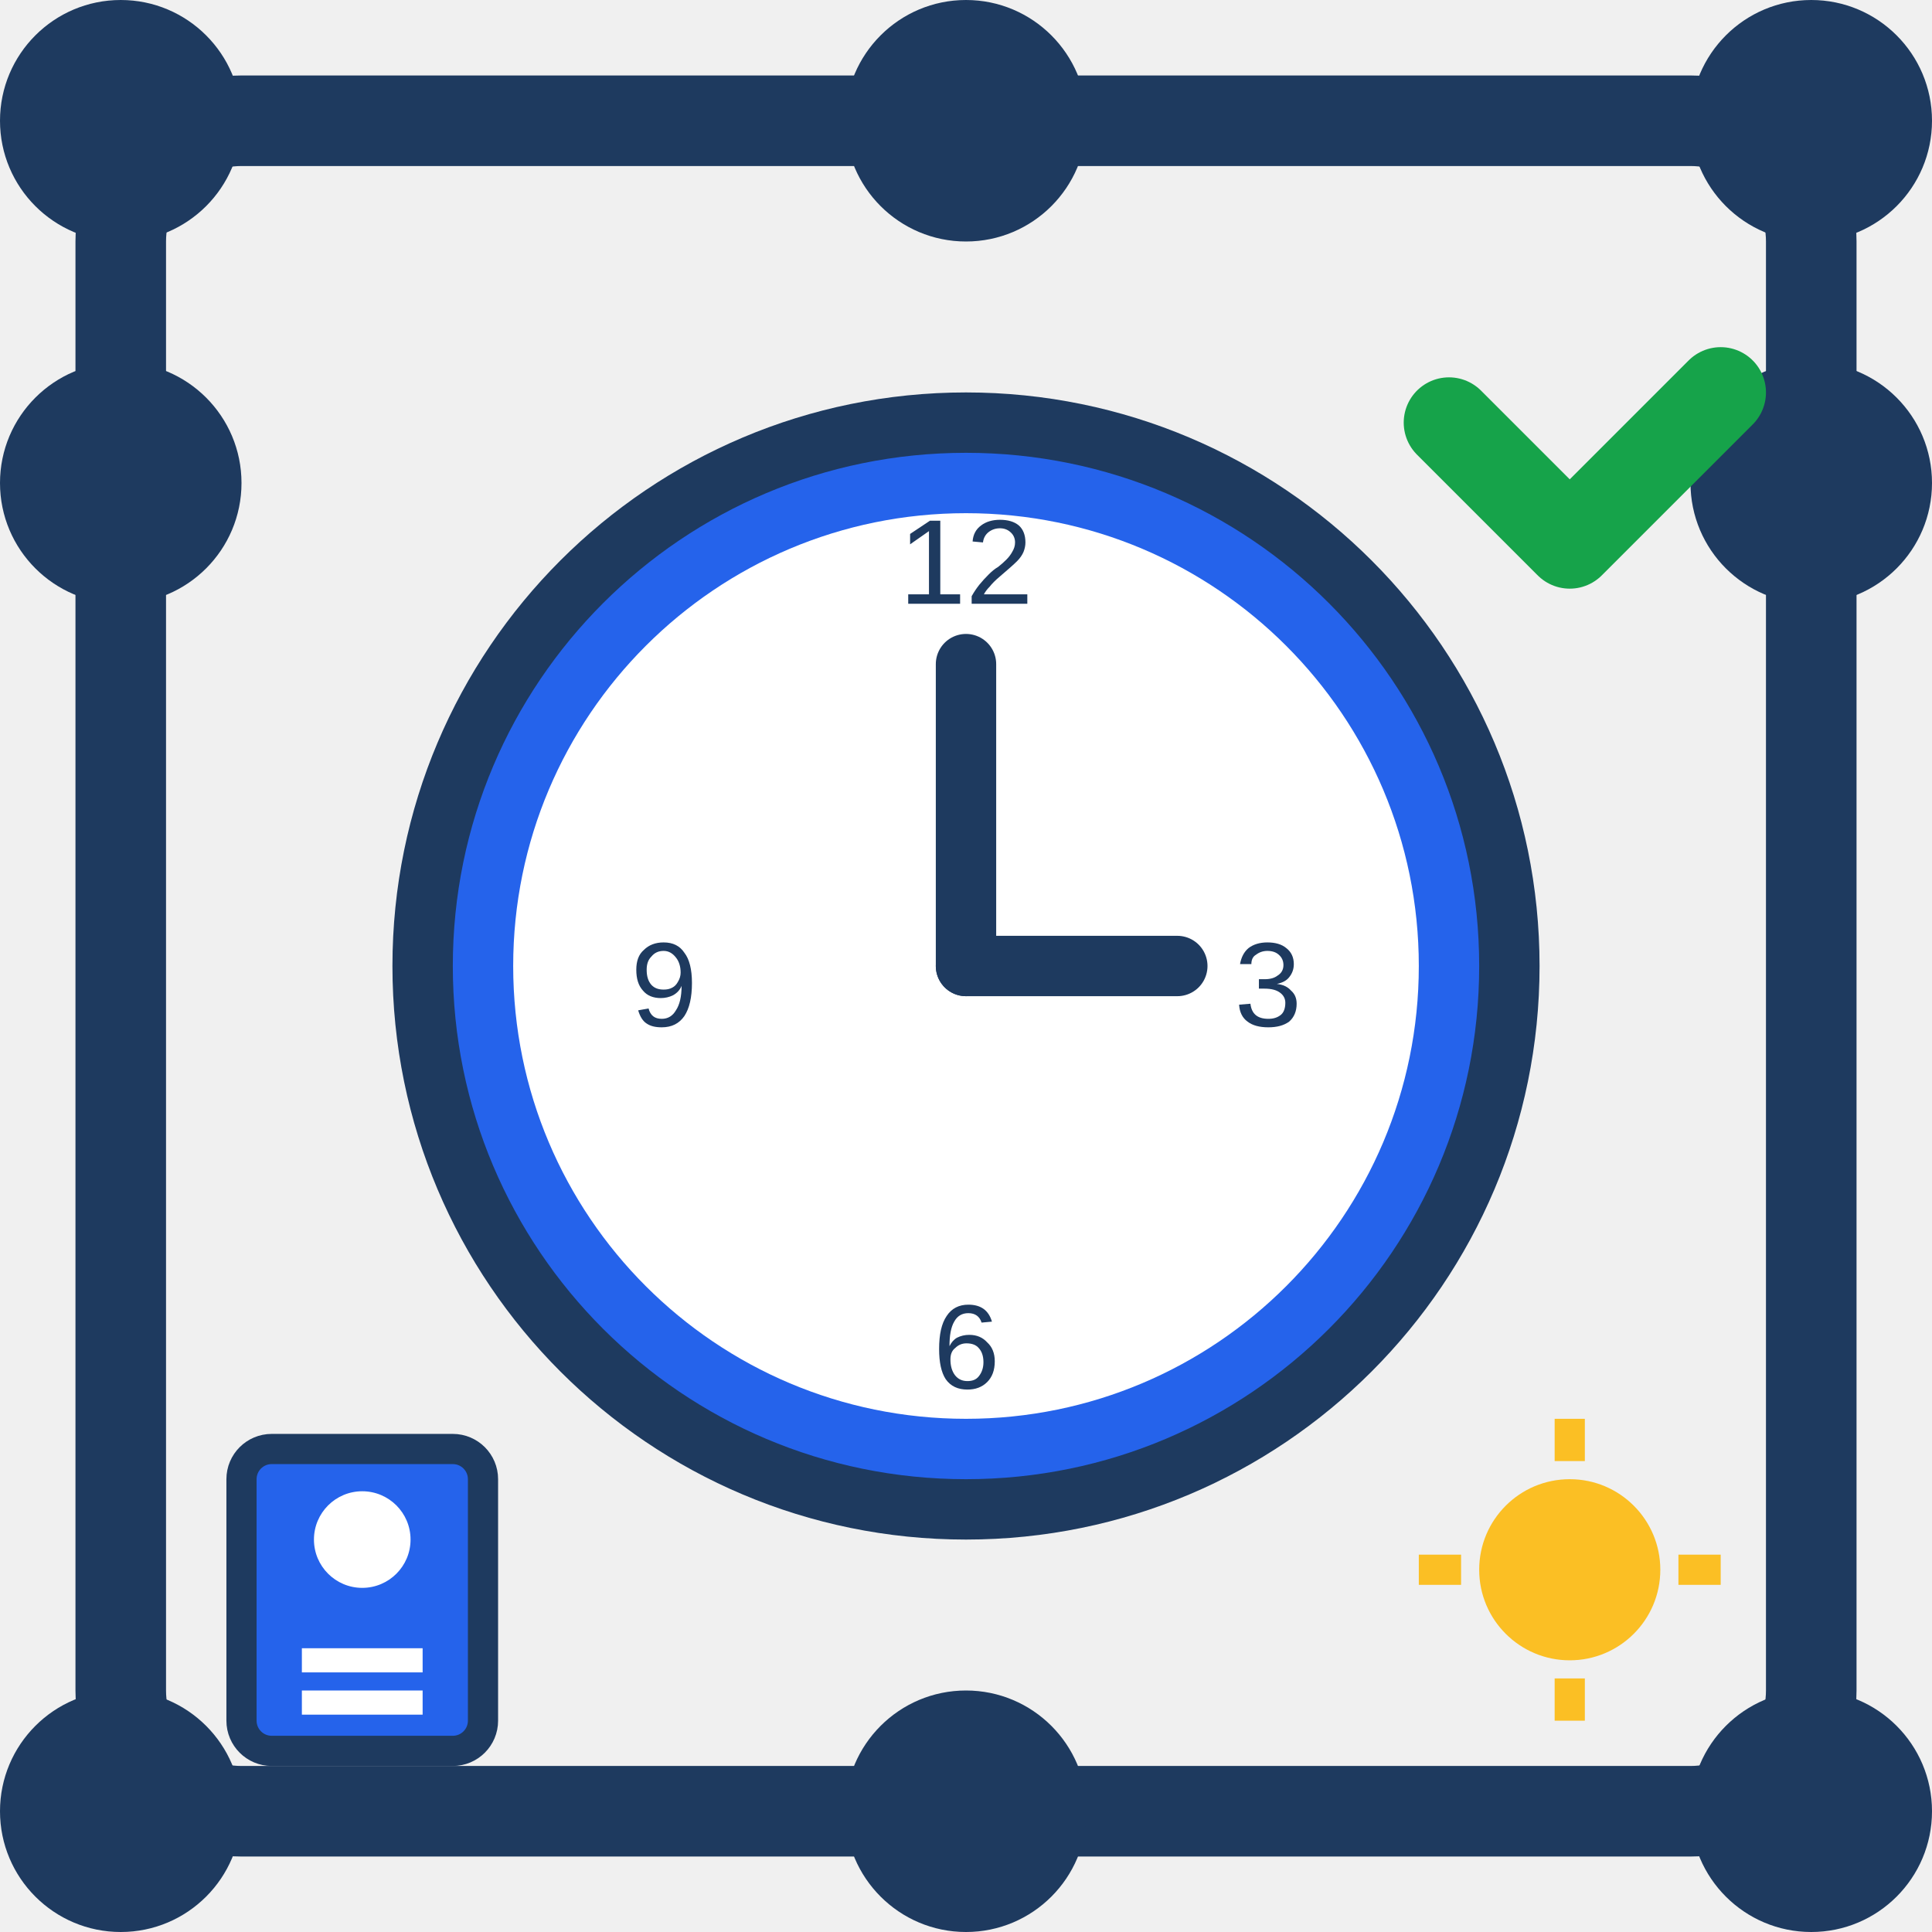
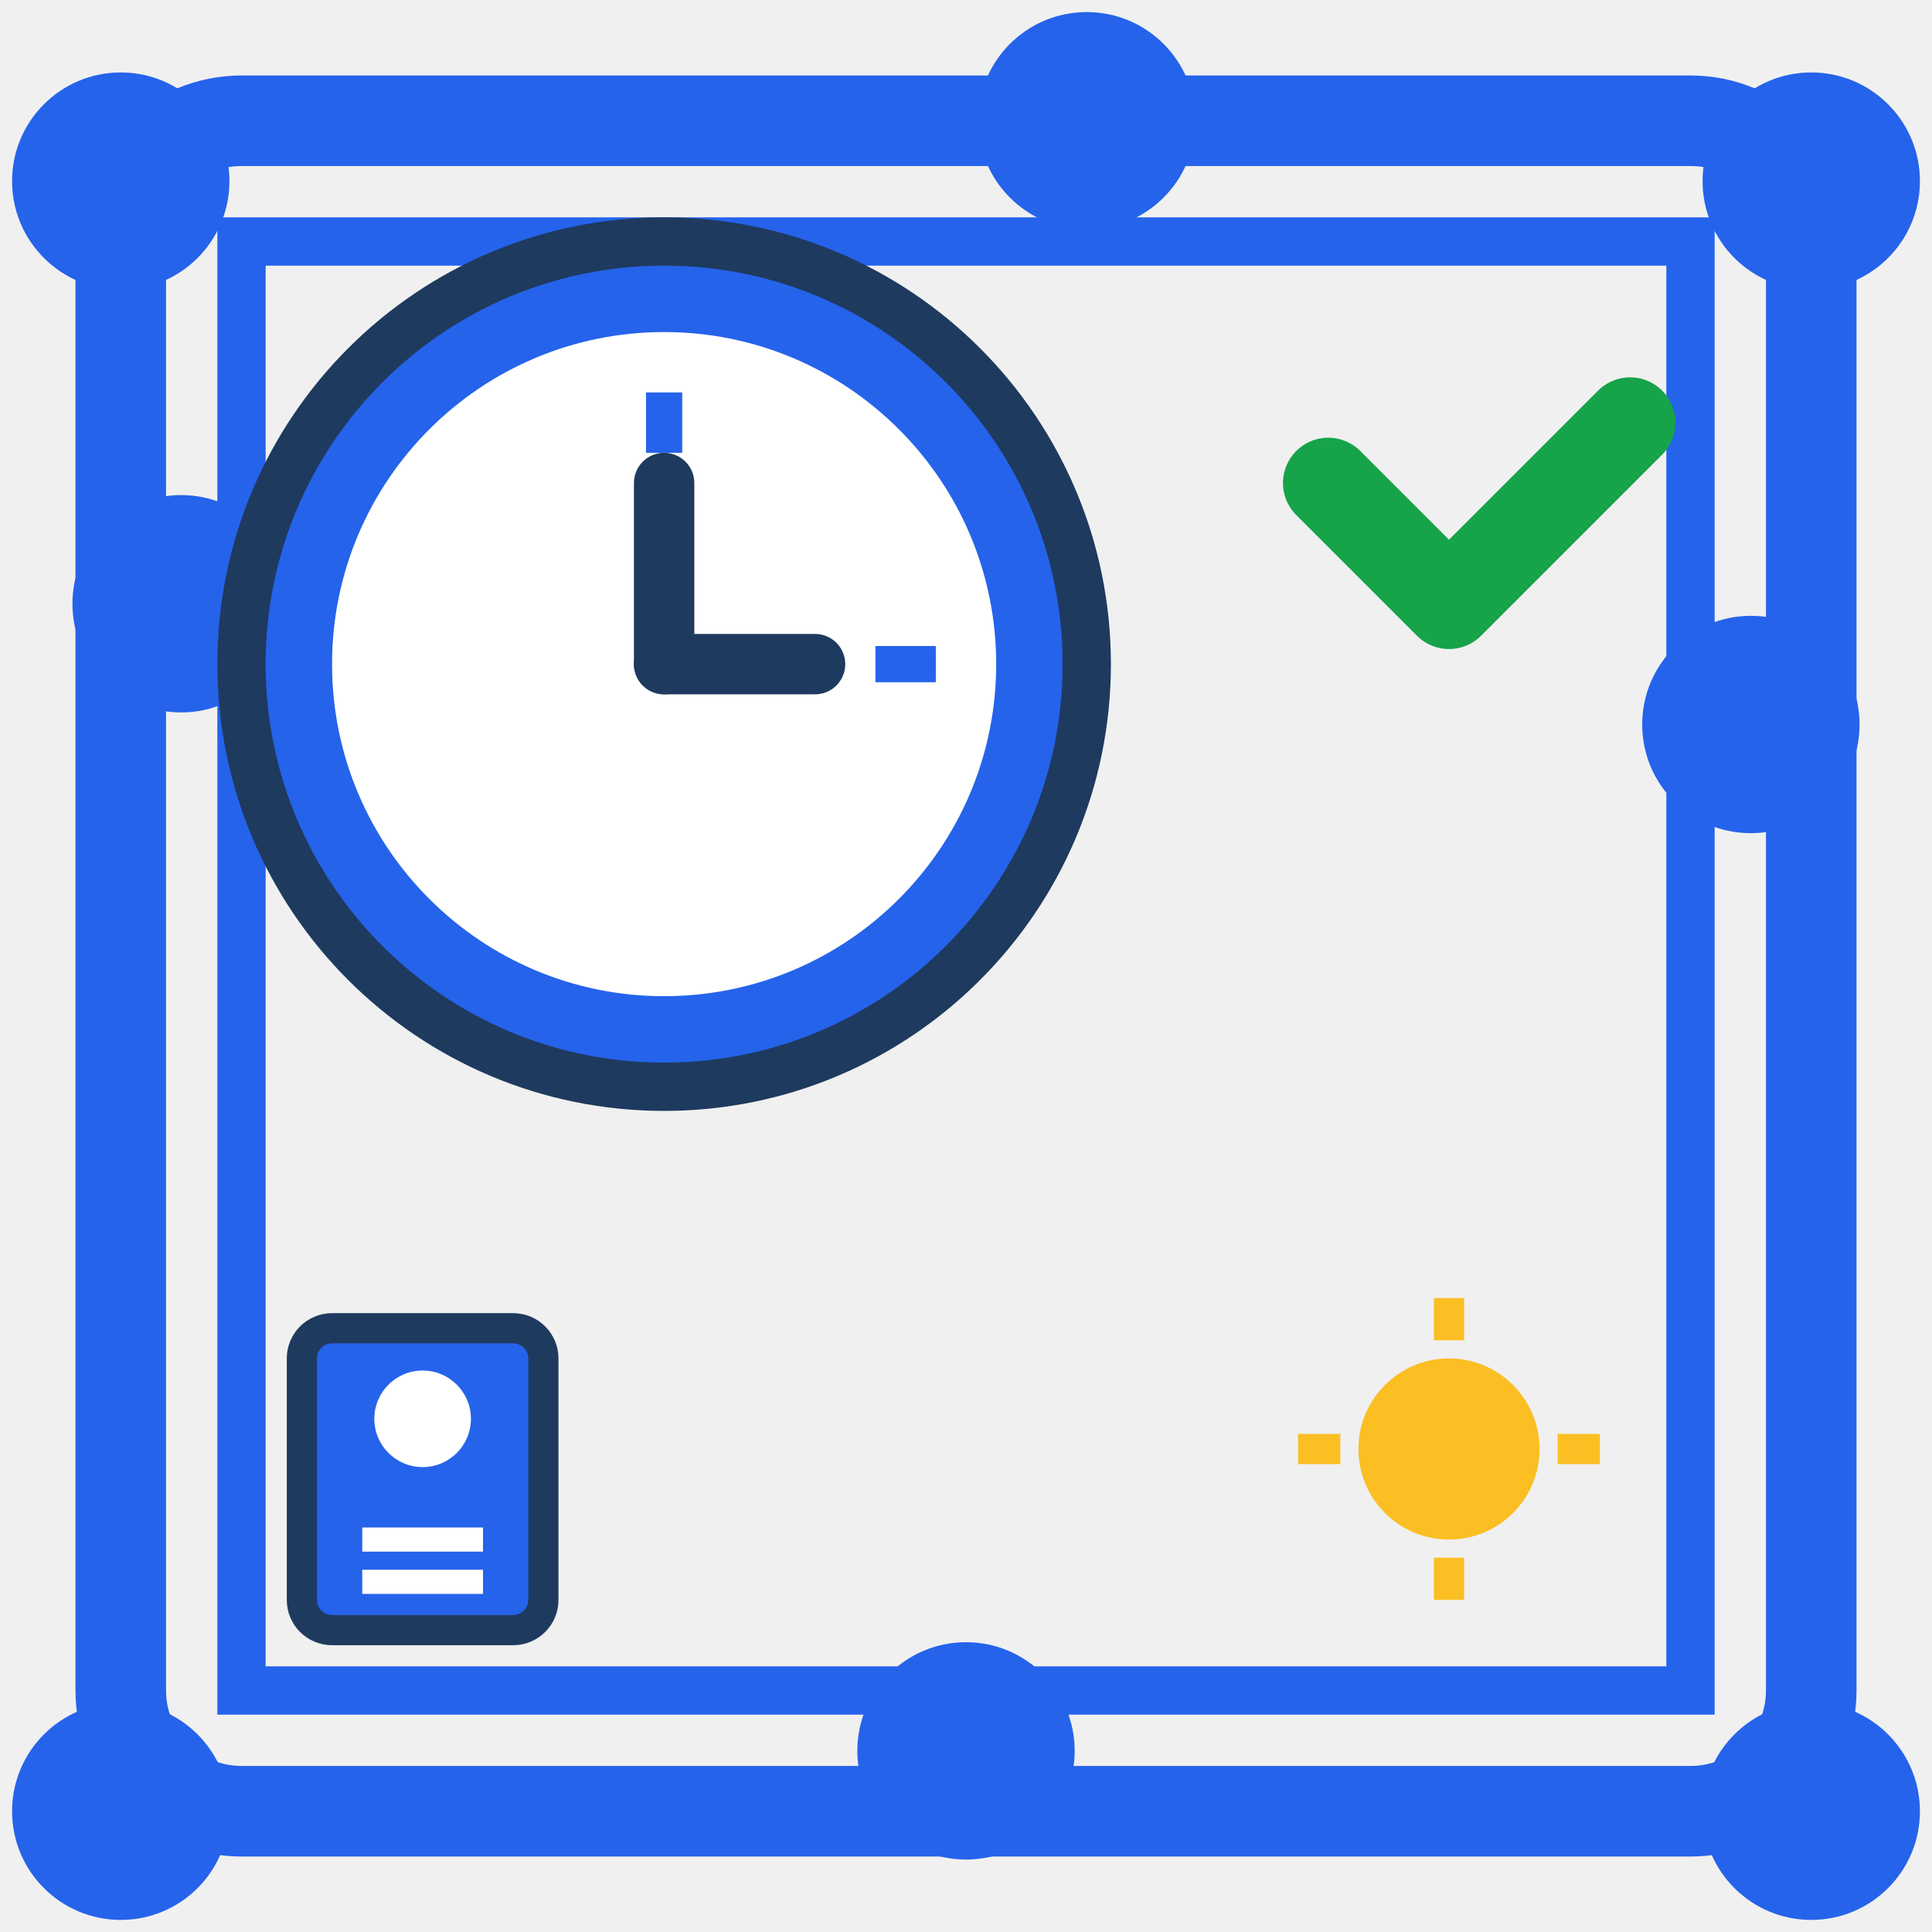
<svg xmlns="http://www.w3.org/2000/svg" viewBox="0 0 32 32">
-   <rect x="2" y="2" width="28" height="28" fill="none" stroke="#1e3a5f" stroke-width="1.5" rx="2" />
-   <circle cx="2" cy="2" r="2" fill="#1e3a5f" />
-   <circle cx="16" cy="2" r="2" fill="#1e3a5f" />
-   <circle cx="30" cy="2" r="2" fill="#1e3a5f" />
-   <circle cx="2" cy="8" r="2" fill="#1e3a5f" />
-   <circle cx="30" cy="8" r="2" fill="#1e3a5f" />
-   <circle cx="2" cy="30" r="2" fill="#1e3a5f" />
-   <circle cx="16" cy="30" r="2" fill="#1e3a5f" />
-   <circle cx="30" cy="30" r="2" fill="#1e3a5f" />
-   <circle cx="16" cy="16" r="9" fill="#2563eb" stroke="#1e3a5f" stroke-width="1" />
-   <circle cx="16" cy="16" r="7.5" fill="white" />
-   <text x="16" y="10" font-family="Arial" font-size="2" fill="#1e3a5f" text-anchor="middle">12</text>
-   <text x="21" y="17" font-family="Arial" font-size="2" fill="#1e3a5f" text-anchor="middle">3</text>
-   <text x="16" y="23" font-family="Arial" font-size="2" fill="#1e3a5f" text-anchor="middle">6</text>
-   <text x="11" y="17" font-family="Arial" font-size="2" fill="#1e3a5f" text-anchor="middle">9</text>
-   <line x1="16" y1="16" x2="16" y2="11" stroke="#1e3a5f" stroke-width="1" stroke-linecap="round" />
-   <line x1="16" y1="16" x2="19.5" y2="16" stroke="#1e3a5f" stroke-width="1" stroke-linecap="round" />
-   <path d="M 24 7 L 26 9 L 28.5 6.5" stroke="#16a34a" stroke-width="1.5" fill="none" stroke-linecap="round" stroke-linejoin="round" />
-   <rect x="4" y="24" width="4" height="5" rx="0.5" fill="#2563eb" stroke="#1e3a5f" stroke-width="0.5" />
-   <circle cx="6" cy="25.5" r="0.8" fill="white" />
-   <line x1="5" y1="27.5" x2="7" y2="27.5" stroke="white" stroke-width="0.4" />
-   <line x1="5" y1="28.2" x2="7" y2="28.2" stroke="white" stroke-width="0.4" />
-   <circle cx="26" cy="26" r="1.5" fill="#fbbf24" />
-   <line x1="26" y1="23.5" x2="26" y2="24.2" stroke="#fbbf24" stroke-width="0.5" />
-   <line x1="26" y1="27.8" x2="26" y2="28.5" stroke="#fbbf24" stroke-width="0.5" />
-   <line x1="23.5" y1="26" x2="24.2" y2="26" stroke="#fbbf24" stroke-width="0.5" />
-   <line x1="27.8" y1="26" x2="28.5" y2="26" stroke="#fbbf24" stroke-width="0.5" />
-   <path d="M 5 7 A 2 2 0 1 0 5 11 A 1.5 1.5 0 1 1 5 7" fill="#94a3b8" />
+   <rect x="2" y="2" width="28" height="28" fill="none" stroke="#2563eb" stroke-width="1.5" rx="2" />
+   <rect x="4" y="4" width="24" height="24" fill="none" stroke="#2563eb" stroke-width="0.8" />
+   <circle cx="2" cy="3" r="1.8" fill="#2563eb" />
+   <circle cx="18" cy="2" r="1.8" fill="#2563eb" />
+   <circle cx="30" cy="3" r="1.8" fill="#2563eb" />
+   <circle cx="3" cy="10" r="1.8" fill="#2563eb" />
+   <circle cx="29" cy="12" r="1.8" fill="#2563eb" />
+   <circle cx="2" cy="30" r="1.8" fill="#2563eb" />
+   <circle cx="16" cy="29" r="1.8" fill="#2563eb" />
+   <circle cx="30" cy="30" r="1.8" fill="#2563eb" />
+   <circle cx="11" cy="11" r="7" fill="#2563eb" stroke="#1e3a5f" stroke-width="0.8" />
+   <circle cx="11" cy="11" r="5.5" fill="white" />
+   <line x1="11" y1="6.5" x2="11" y2="7.5" stroke="#2563eb" stroke-width="0.6" />
+   <line x1="15.5" y1="11" x2="14.5" y2="11" stroke="#2563eb" stroke-width="0.6" />
+   <line x1="11" y1="11" x2="11" y2="8" stroke="#1e3a5f" stroke-width="1" stroke-linecap="round" />
+   <line x1="11" y1="11" x2="13.5" y2="11" stroke="#1e3a5f" stroke-width="1" stroke-linecap="round" />
+   <path d="M 22 8 L 24 10 L 27 7" stroke="#16a34a" stroke-width="1.5" fill="none" stroke-linecap="round" stroke-linejoin="round" />
+   <rect x="5" y="22" width="4" height="5" rx="0.5" fill="#2563eb" stroke="#1e3a5f" stroke-width="0.5" />
+   <circle cx="7" cy="23.5" r="0.8" fill="white" />
+   <line x1="6" y1="25.5" x2="8" y2="25.5" stroke="white" stroke-width="0.4" />
+   <line x1="6" y1="26.2" x2="8" y2="26.2" stroke="white" stroke-width="0.4" />
+   <circle cx="24" cy="24" r="1.5" fill="#fbbf24" />
+   <line x1="24" y1="21.5" x2="24" y2="22.2" stroke="#fbbf24" stroke-width="0.5" />
+   <line x1="24" y1="25.8" x2="24" y2="26.5" stroke="#fbbf24" stroke-width="0.5" />
+   <line x1="21.5" y1="24" x2="22.2" y2="24" stroke="#fbbf24" stroke-width="0.5" />
+   <line x1="25.8" y1="24" x2="26.5" y2="24" stroke="#fbbf24" stroke-width="0.5" />
</svg>
